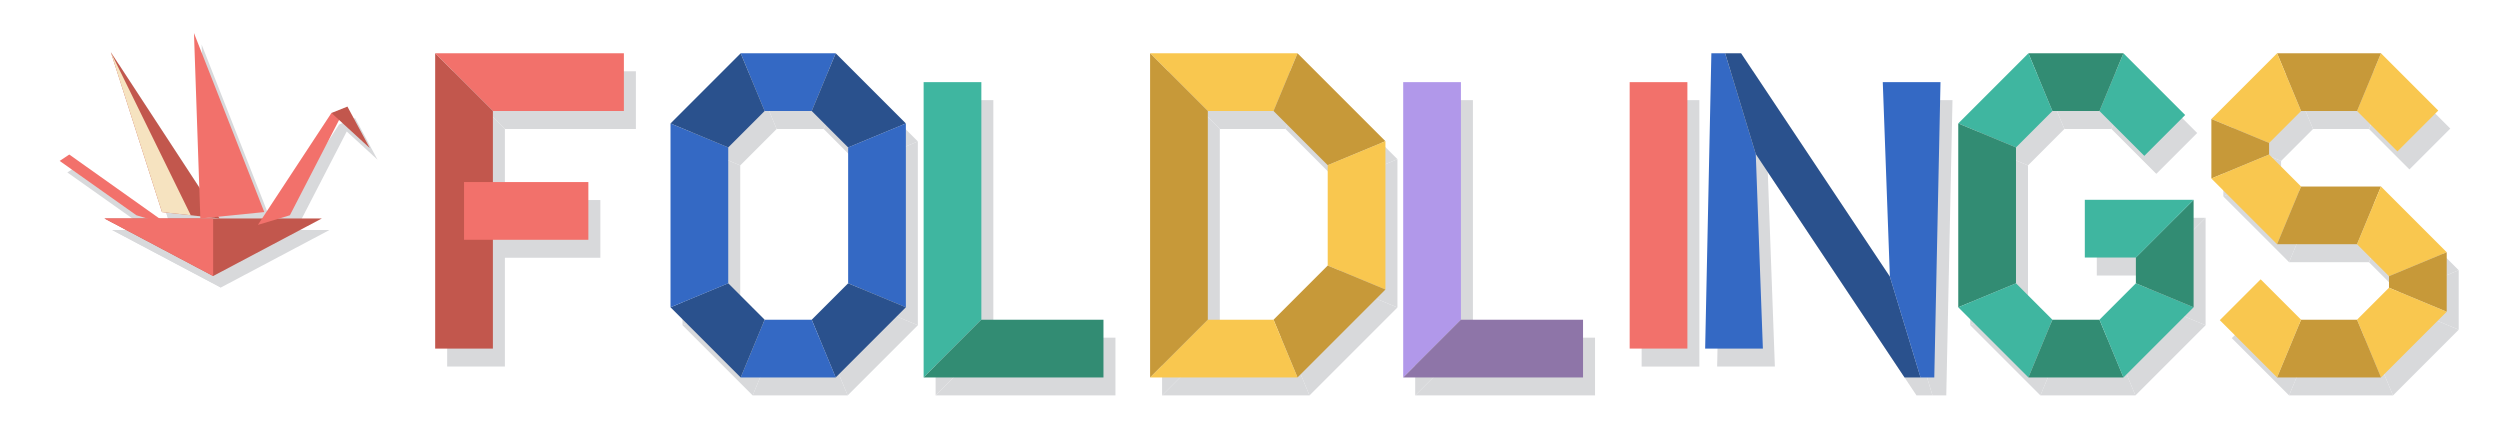
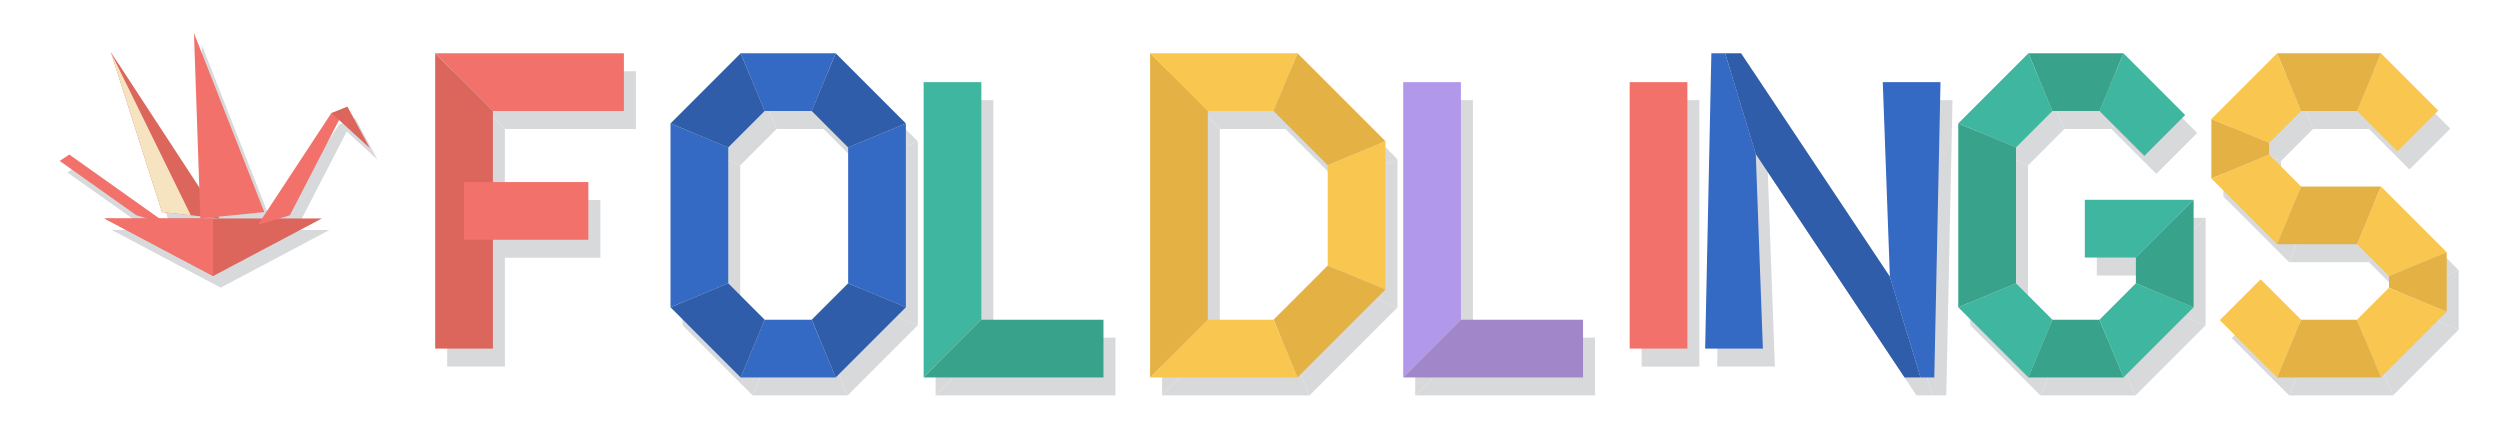
<svg xmlns="http://www.w3.org/2000/svg" width="563" height="97" viewBox="0 0 563 97">
  <g transform="translate(12 6) scale(0.72)">
    <g transform="translate(2.4 3.6)" opacity="0.2">
      <polygon points="16,60 84,60 50,78" fill="#3A3F4B" />
      <polygon points="16,60 50,60 50,78" fill="#3A3F4B" />
      <polygon points="34,58 52,60 18,8" fill="#3A3F4B" />
      <polygon points="34,58 43,59 18,8" fill="#3A3F4B" />
      <polygon points="46,60 66,58 44,2" fill="#3A3F4B" />
      <polygon points="44,2 46,60" fill="#3A3F4B" />
      <polygon points="64,62 74,59 90,28 87,27" fill="#3A3F4B" />
      <polygon points="87,27 92,25 99,38" fill="#3A3F4B" />
      <polygon points="36,62 26,59 2,42 5,40" fill="#3A3F4B" />
    </g>
-     <polygon points="16,60 84,60 50,78" fill="#C2574D" />
+     <polygon points="16,60 84,60 50,78" fill="#DC655C" />
    <polygon points="16,60 50,60 50,78" fill="#F2716B" />
-     <polygon points="34,58 52,60 18,8" fill="#C2574D" />
+     <polygon points="34,58 52,60 18,8" fill="#DC655C" />
    <polygon points="34,58 43,59 18,8" fill="#F6E3C0" />
    <polygon points="46,60 66,58 44,2" fill="#F2716B" />
-     <polygon points="44,2 46,60" fill="#C2574D" />
+     <polygon points="44,2 46,60" fill="#DC655C" />
    <polygon points="64,62 74,59 90,28 87,27" fill="#F2716B" />
-     <polygon points="87,27 92,25 99,38" fill="#C2574D" />
+     <polygon points="87,27 92,25 99,38" fill="#DC655C" />
    <polygon points="36,62 26,59 2,42 5,40" fill="#F2716B" />
  </g>
  <g transform="translate(98 12) scale(10)">
    <g transform="translate(0.27 0.405)" opacity="0.2">
      <polygon points="4.25,0 0,0 0,0 0,0 0,0 1.3,1.3 4.25,1.3 4.25,0" fill="#3A3F4B" />
      <polygon points="0,0 0,0 0,6.65 0,6.65 1.3,6.65 1.3,1.3 0,0 0,0" fill="#3A3F4B" />
      <polygon points="0.65,4.2 3.45,4.2 3.45,2.9 0.65,2.9" fill="#3A3F4B" />
      <polygon points="7.42,1.3 8.48,1.3 9.02,0 9.02,0 6.88,0 6.88,0" fill="#3A3F4B" />
      <polygon points="8.48,1.3 9.3,2.12 10.6,1.58 10.6,1.58 10.6,1.58 9.02,0 9.02,0 9.02,0" fill="#3A3F4B" />
      <polygon points="9.3,2.12 9.3,5.18 10.6,5.72 10.6,5.72 10.6,1.58 10.6,1.58" fill="#3A3F4B" />
      <polygon points="9.3,5.18 8.48,6 9.02,7.3 9.02,7.3 10.6,5.72 10.6,5.72 10.6,5.72" fill="#3A3F4B" />
      <polygon points="8.48,6 7.42,6 6.88,7.3 9.02,7.3" fill="#3A3F4B" />
      <polygon points="7.42,6 6.6,5.18 5.3,5.72 5.3,5.72 5.3,5.72 6.88,7.3 6.88,7.3" fill="#3A3F4B" />
      <polygon points="6.6,5.18 6.6,2.12 5.3,1.58 5.3,1.58 5.3,5.72 5.3,5.72" fill="#3A3F4B" />
      <polygon points="6.6,2.12 7.42,1.3 6.88,0 6.88,0 6.88,0 5.3,1.58 5.3,1.58 5.3,1.58" fill="#3A3F4B" />
      <polygon points="11,0.65 11,7.3 11,7.3 12.3,6 12.3,0.65 11,0.65" fill="#3A3F4B" />
      <polygon points="15.05,7.3 15.05,6 12.3,6 11,7.3" fill="#3A3F4B" />
      <polygon points="17.4,1.3 18.88,1.3 19.42,0 16.1,0 16.1,0 16.1,0 16.1,0" fill="#3A3F4B" />
      <polygon points="18.88,1.3 20.1,2.52 21.4,1.98 21.4,1.98 21.4,1.98 19.42,0 19.42,0" fill="#3A3F4B" />
      <polygon points="20.1,2.52 20.1,4.78 21.4,5.32 21.4,5.32 21.4,1.98 21.4,1.98" fill="#3A3F4B" />
      <polygon points="20.1,4.78 18.88,6 19.42,7.3 19.42,7.3 21.4,5.32 21.4,5.32 21.4,5.32" fill="#3A3F4B" />
      <polygon points="18.88,6 17.4,6 16.1,7.3 19.42,7.3" fill="#3A3F4B" />
      <polygon points="17.4,6 17.4,1.3 16.1,0 16.1,0 16.1,0 16.1,0 16.1,7.3 16.1,7.3" fill="#3A3F4B" />
      <polygon points="21.8,0.65 21.8,7.3 21.8,7.3 23.1,6 23.1,0.65 21.8,0.65" fill="#3A3F4B" />
      <polygon points="25.85,7.3 25.85,6 23.1,6 21.8,7.3" fill="#3A3F4B" />
      <polygon points="26.9,0.65 26.9,6.65 26.9,6.65 28.2,6.65 28.2,6.65 28.2,0.65 28.2,0.65 26.9,0.65" fill="#3A3F4B" />
      <polygon points="29.9,6.65 29.74,2.27 29.05,0 28.74,0 28.6,6.65 28.6,6.65 28.6,6.65" fill="#3A3F4B" />
      <polygon points="29.74,2.27 33.09,7.3 33.45,7.3 32.76,5.03 29.41,0 29.05,0" fill="#3A3F4B" />
      <polygon points="33.76,7.3 33.9,0.65 33.9,0.65 33.9,0.65 32.6,0.65 32.76,5.03 33.45,7.3" fill="#3A3F4B" />
      <polygon points="39.41,1.39 38.02,0 38.02,0 38.02,0 37.48,1.3 38.49,2.31" fill="#3A3F4B" />
      <polygon points="38.02,0 38.02,0 35.88,0 36.42,1.3 37.48,1.3 38.02,0" fill="#3A3F4B" />
      <polygon points="35.88,0 34.3,1.58 34.3,1.58 34.3,1.58 35.6,2.12 36.42,1.3" fill="#3A3F4B" />
      <polygon points="34.3,1.58 34.3,5.72 34.3,5.72 35.6,5.18 35.6,2.12 34.3,1.58" fill="#3A3F4B" />
      <polygon points="34.3,5.72 34.3,5.72 35.88,7.3 35.88,7.3 36.42,6 35.6,5.18 34.3,5.72" fill="#3A3F4B" />
      <polygon points="38.02,7.3 37.48,6 36.42,6 35.88,7.3" fill="#3A3F4B" />
      <polygon points="38.02,7.3 39.6,5.72 39.6,5.72 39.6,5.72 38.3,5.18 37.48,6 38.02,7.3" fill="#3A3F4B" />
      <polygon points="39.6,5.72 39.6,3.3 39.6,3.3 38.3,4.6 38.3,5.18 39.6,5.72" fill="#3A3F4B" />
      <polygon points="39.6,3.3 39.6,3.3 37.15,3.3 37.15,4.6 38.3,4.6 39.6,3.3" fill="#3A3F4B" />
      <polygon points="45.11,1.29 43.82,0 43.82,0 43.82,0 43.28,1.3 44.19,2.21" fill="#3A3F4B" />
      <polygon points="43.82,0 41.48,0 42.02,1.3 43.28,1.3 43.82,0" fill="#3A3F4B" />
      <polygon points="41.48,0 40,1.48 40,1.48 40,1.48 41.3,2.02 42.02,1.3 41.48,0" fill="#3A3F4B" />
      <polygon points="40,1.48 40,2.82 40,2.82 41.3,2.28 41.3,2.02 40,1.48" fill="#3A3F4B" />
      <polygon points="40,2.82 40,2.82 41.48,4.3 42.02,3 41.3,2.28 40,2.82" fill="#3A3F4B" />
      <polygon points="41.48,4.3 43.28,4.3 43.82,3 42.02,3" fill="#3A3F4B" />
      <polygon points="43.28,4.3 44,5.02 45.3,4.48 45.3,4.48 45.3,4.48 43.82,3" fill="#3A3F4B" />
      <polygon points="44,5.02 44,5.28 45.3,5.82 45.3,5.82 45.3,4.48 45.3,4.48" fill="#3A3F4B" />
      <polygon points="44,5.28 43.28,6 43.82,7.3 43.82,7.3 45.3,5.82 45.3,5.82 45.3,5.82" fill="#3A3F4B" />
      <polygon points="43.28,6 42.02,6 41.48,7.3 43.82,7.3" fill="#3A3F4B" />
      <polygon points="42.02,6 41.11,5.09 40.19,6.01 41.48,7.3 41.48,7.3" fill="#3A3F4B" />
    </g>
    <polygon points="4.25,0 0,0 0,0 0,0 0,0 1.3,1.3 4.25,1.3 4.25,0" fill="#F2716B" />
-     <polygon points="0,0 0,0 0,6.65 0,6.65 1.3,6.65 1.3,1.3 0,0 0,0" fill="#C2574D" />
+     <polygon points="0,0 0,0 0,6.65 0,6.65 1.3,6.65 1.3,1.3 0,0 0,0" fill="#DC655C" />
    <polygon points="0.65,4.2 3.45,4.2 3.45,2.9 0.65,2.9" fill="#F2716B" />
    <polygon points="7.42,1.3 8.48,1.3 9.02,0 9.02,0 6.88,0 6.88,0" fill="#3469C4" />
-     <polygon points="8.48,1.3 9.3,2.12 10.6,1.58 10.6,1.58 10.6,1.58 9.02,0 9.02,0 9.02,0" fill="#2A518D" />
+     <polygon points="8.48,1.3 9.3,2.12 10.6,1.58 10.6,1.58 10.6,1.58 9.02,0 9.02,0 9.02,0" fill="#2F5DA9" />
    <polygon points="9.3,2.12 9.3,5.18 10.6,5.72 10.6,5.72 10.6,1.58 10.6,1.58" fill="#3469C4" />
-     <polygon points="9.3,5.18 8.48,6 9.02,7.3 9.02,7.3 10.6,5.72 10.6,5.72 10.6,5.72" fill="#2A518D" />
+     <polygon points="9.3,5.18 8.48,6 9.02,7.3 9.02,7.3 10.6,5.72 10.6,5.72 10.6,5.72" fill="#2F5DA9" />
    <polygon points="8.48,6 7.42,6 6.88,7.3 9.02,7.3" fill="#3469C4" />
-     <polygon points="7.42,6 6.6,5.18 5.3,5.72 5.3,5.72 5.3,5.72 6.88,7.3 6.88,7.3" fill="#2A518D" />
+     <polygon points="7.42,6 6.6,5.18 5.3,5.72 5.3,5.72 5.3,5.72 6.88,7.3 6.88,7.3" fill="#2F5DA9" />
    <polygon points="6.6,5.18 6.6,2.12 5.3,1.58 5.3,1.58 5.3,5.72 5.3,5.72" fill="#3469C4" />
-     <polygon points="6.6,2.12 7.42,1.3 6.88,0 6.88,0 6.88,0 5.3,1.58 5.3,1.58 5.3,1.58" fill="#2A518D" />
+     <polygon points="6.6,2.12 7.42,1.3 6.88,0 6.88,0 6.88,0 5.3,1.58 5.3,1.58 5.3,1.58" fill="#2F5DA9" />
    <polygon points="11,0.65 11,7.3 11,7.3 12.3,6 12.3,0.65 11,0.65" fill="#3FB6A0" />
-     <polygon points="15.05,7.3 15.05,6 12.3,6 11,7.3" fill="#328C73" />
+     <polygon points="15.05,7.3 15.05,6 12.3,6 11,7.3" fill="#39A28A" />
    <polygon points="17.4,1.3 18.88,1.3 19.42,0 16.1,0 16.1,0 16.1,0 16.1,0" fill="#F9C74F" />
-     <polygon points="18.88,1.3 20.1,2.52 21.4,1.98 21.4,1.98 21.4,1.98 19.42,0 19.42,0" fill="#C79939" />
+     <polygon points="18.88,1.3 20.1,2.52 21.4,1.98 21.4,1.98 21.4,1.98 19.42,0 19.42,0" fill="#E3B144" />
    <polygon points="20.1,2.52 20.1,4.78 21.4,5.32 21.4,5.32 21.4,1.98 21.4,1.98" fill="#F9C74F" />
-     <polygon points="20.1,4.78 18.88,6 19.42,7.3 19.42,7.3 21.4,5.32 21.4,5.32 21.4,5.32" fill="#C79939" />
+     <polygon points="20.1,4.78 18.88,6 19.42,7.3 19.42,7.3 21.4,5.32 21.4,5.32 21.4,5.32" fill="#E3B144" />
    <polygon points="18.88,6 17.4,6 16.1,7.3 19.42,7.3" fill="#F9C74F" />
-     <polygon points="17.4,6 17.4,1.3 16.1,0 16.1,0 16.1,0 16.1,0 16.1,7.3 16.1,7.3" fill="#C79939" />
+     <polygon points="17.4,6 17.4,1.3 16.1,0 16.1,0 16.1,0 16.1,0 16.1,7.3 16.1,7.3" fill="#E3B144" />
    <polygon points="21.8,0.65 21.8,7.3 21.8,7.3 23.1,6 23.1,0.65 21.8,0.65" fill="#B198EA" />
-     <polygon points="25.85,7.3 25.85,6 23.1,6 21.8,7.3" fill="#8E75A8" />
+     <polygon points="25.85,7.3 25.85,6 23.1,6 21.8,7.3" fill="#A187C9" />
    <polygon points="26.9,0.65 26.9,6.65 26.9,6.65 28.2,6.65 28.2,6.65 28.2,0.65 28.2,0.65 26.9,0.65" fill="#F2716B" />
    <polygon points="29.9,6.65 29.74,2.27 29.05,0 28.74,0 28.6,6.65 28.6,6.65 28.6,6.65" fill="#3469C4" />
-     <polygon points="29.74,2.27 33.09,7.3 33.45,7.3 32.76,5.03 29.41,0 29.05,0" fill="#2A518D" />
+     <polygon points="29.74,2.27 33.09,7.3 33.45,7.3 32.76,5.03 29.41,0 29.05,0" fill="#2F5DA9" />
    <polygon points="33.76,7.3 33.9,0.65 33.9,0.65 33.9,0.65 32.6,0.65 32.76,5.03 33.45,7.3" fill="#3469C4" />
    <polygon points="39.41,1.39 38.02,0 38.02,0 38.02,0 37.48,1.3 38.49,2.31" fill="#3FB6A0" />
-     <polygon points="38.02,0 38.02,0 35.88,0 36.42,1.3 37.48,1.3 38.02,0" fill="#328C73" />
+     <polygon points="38.02,0 38.02,0 35.88,0 36.42,1.3 37.48,1.3 38.02,0" fill="#39A28A" />
    <polygon points="35.88,0 34.3,1.58 34.3,1.58 34.3,1.58 35.6,2.12 36.42,1.3" fill="#3FB6A0" />
-     <polygon points="34.3,1.58 34.3,5.72 34.3,5.72 35.6,5.18 35.6,2.12 34.3,1.58" fill="#328C73" />
+     <polygon points="34.3,1.58 34.3,5.72 34.3,5.72 35.6,5.18 35.6,2.12 34.3,1.58" fill="#39A28A" />
    <polygon points="34.3,5.72 34.3,5.72 35.88,7.3 35.88,7.3 36.42,6 35.6,5.18 34.3,5.72" fill="#3FB6A0" />
-     <polygon points="38.02,7.3 37.48,6 36.42,6 35.88,7.3" fill="#328C73" />
+     <polygon points="38.02,7.3 37.48,6 36.42,6 35.88,7.3" fill="#39A28A" />
    <polygon points="38.02,7.3 39.6,5.72 39.6,5.72 39.6,5.72 38.3,5.18 37.48,6 38.02,7.3" fill="#3FB6A0" />
-     <polygon points="39.6,5.72 39.6,3.3 39.6,3.3 38.3,4.6 38.3,5.18 39.6,5.72" fill="#328C73" />
+     <polygon points="39.6,5.72 39.6,3.3 39.6,3.3 38.3,4.6 38.3,5.18 39.6,5.72" fill="#39A28A" />
    <polygon points="39.6,3.3 39.6,3.3 37.15,3.3 37.15,4.6 38.3,4.6 39.6,3.3" fill="#3FB6A0" />
    <polygon points="45.11,1.29 43.82,0 43.82,0 43.82,0 43.28,1.3 44.19,2.21" fill="#F9C74F" />
-     <polygon points="43.82,0 41.48,0 42.02,1.3 43.28,1.3 43.82,0" fill="#C79939" />
+     <polygon points="43.82,0 41.48,0 42.02,1.3 43.28,1.3 43.82,0" fill="#E3B144" />
    <polygon points="41.48,0 40,1.48 40,1.48 40,1.48 41.3,2.02 42.02,1.3 41.48,0" fill="#F9C74F" />
-     <polygon points="40,1.48 40,2.82 40,2.82 41.3,2.28 41.3,2.02 40,1.48" fill="#C79939" />
+     <polygon points="40,1.48 40,2.82 40,2.82 41.3,2.28 41.3,2.02 40,1.48" fill="#E3B144" />
    <polygon points="40,2.82 40,2.82 41.48,4.3 42.02,3 41.3,2.28 40,2.82" fill="#F9C74F" />
-     <polygon points="41.48,4.3 43.28,4.3 43.82,3 42.02,3" fill="#C79939" />
+     <polygon points="41.48,4.3 43.28,4.3 43.82,3 42.02,3" fill="#E3B144" />
    <polygon points="43.28,4.3 44,5.02 45.3,4.48 45.3,4.48 45.3,4.48 43.82,3" fill="#F9C74F" />
-     <polygon points="44,5.02 44,5.28 45.3,5.82 45.3,5.82 45.3,4.48 45.3,4.48" fill="#C79939" />
+     <polygon points="44,5.02 44,5.28 45.3,5.82 45.3,5.82 45.3,4.48 45.3,4.48" fill="#E3B144" />
    <polygon points="44,5.28 43.28,6 43.82,7.3 43.82,7.3 45.3,5.82 45.3,5.82 45.3,5.82" fill="#F9C74F" />
-     <polygon points="43.28,6 42.02,6 41.48,7.3 43.82,7.3" fill="#C79939" />
+     <polygon points="43.28,6 42.02,6 41.48,7.3 43.82,7.3" fill="#E3B144" />
    <polygon points="42.02,6 41.11,5.09 40.19,6.01 41.48,7.3 41.48,7.3" fill="#F9C74F" />
  </g>
</svg>
